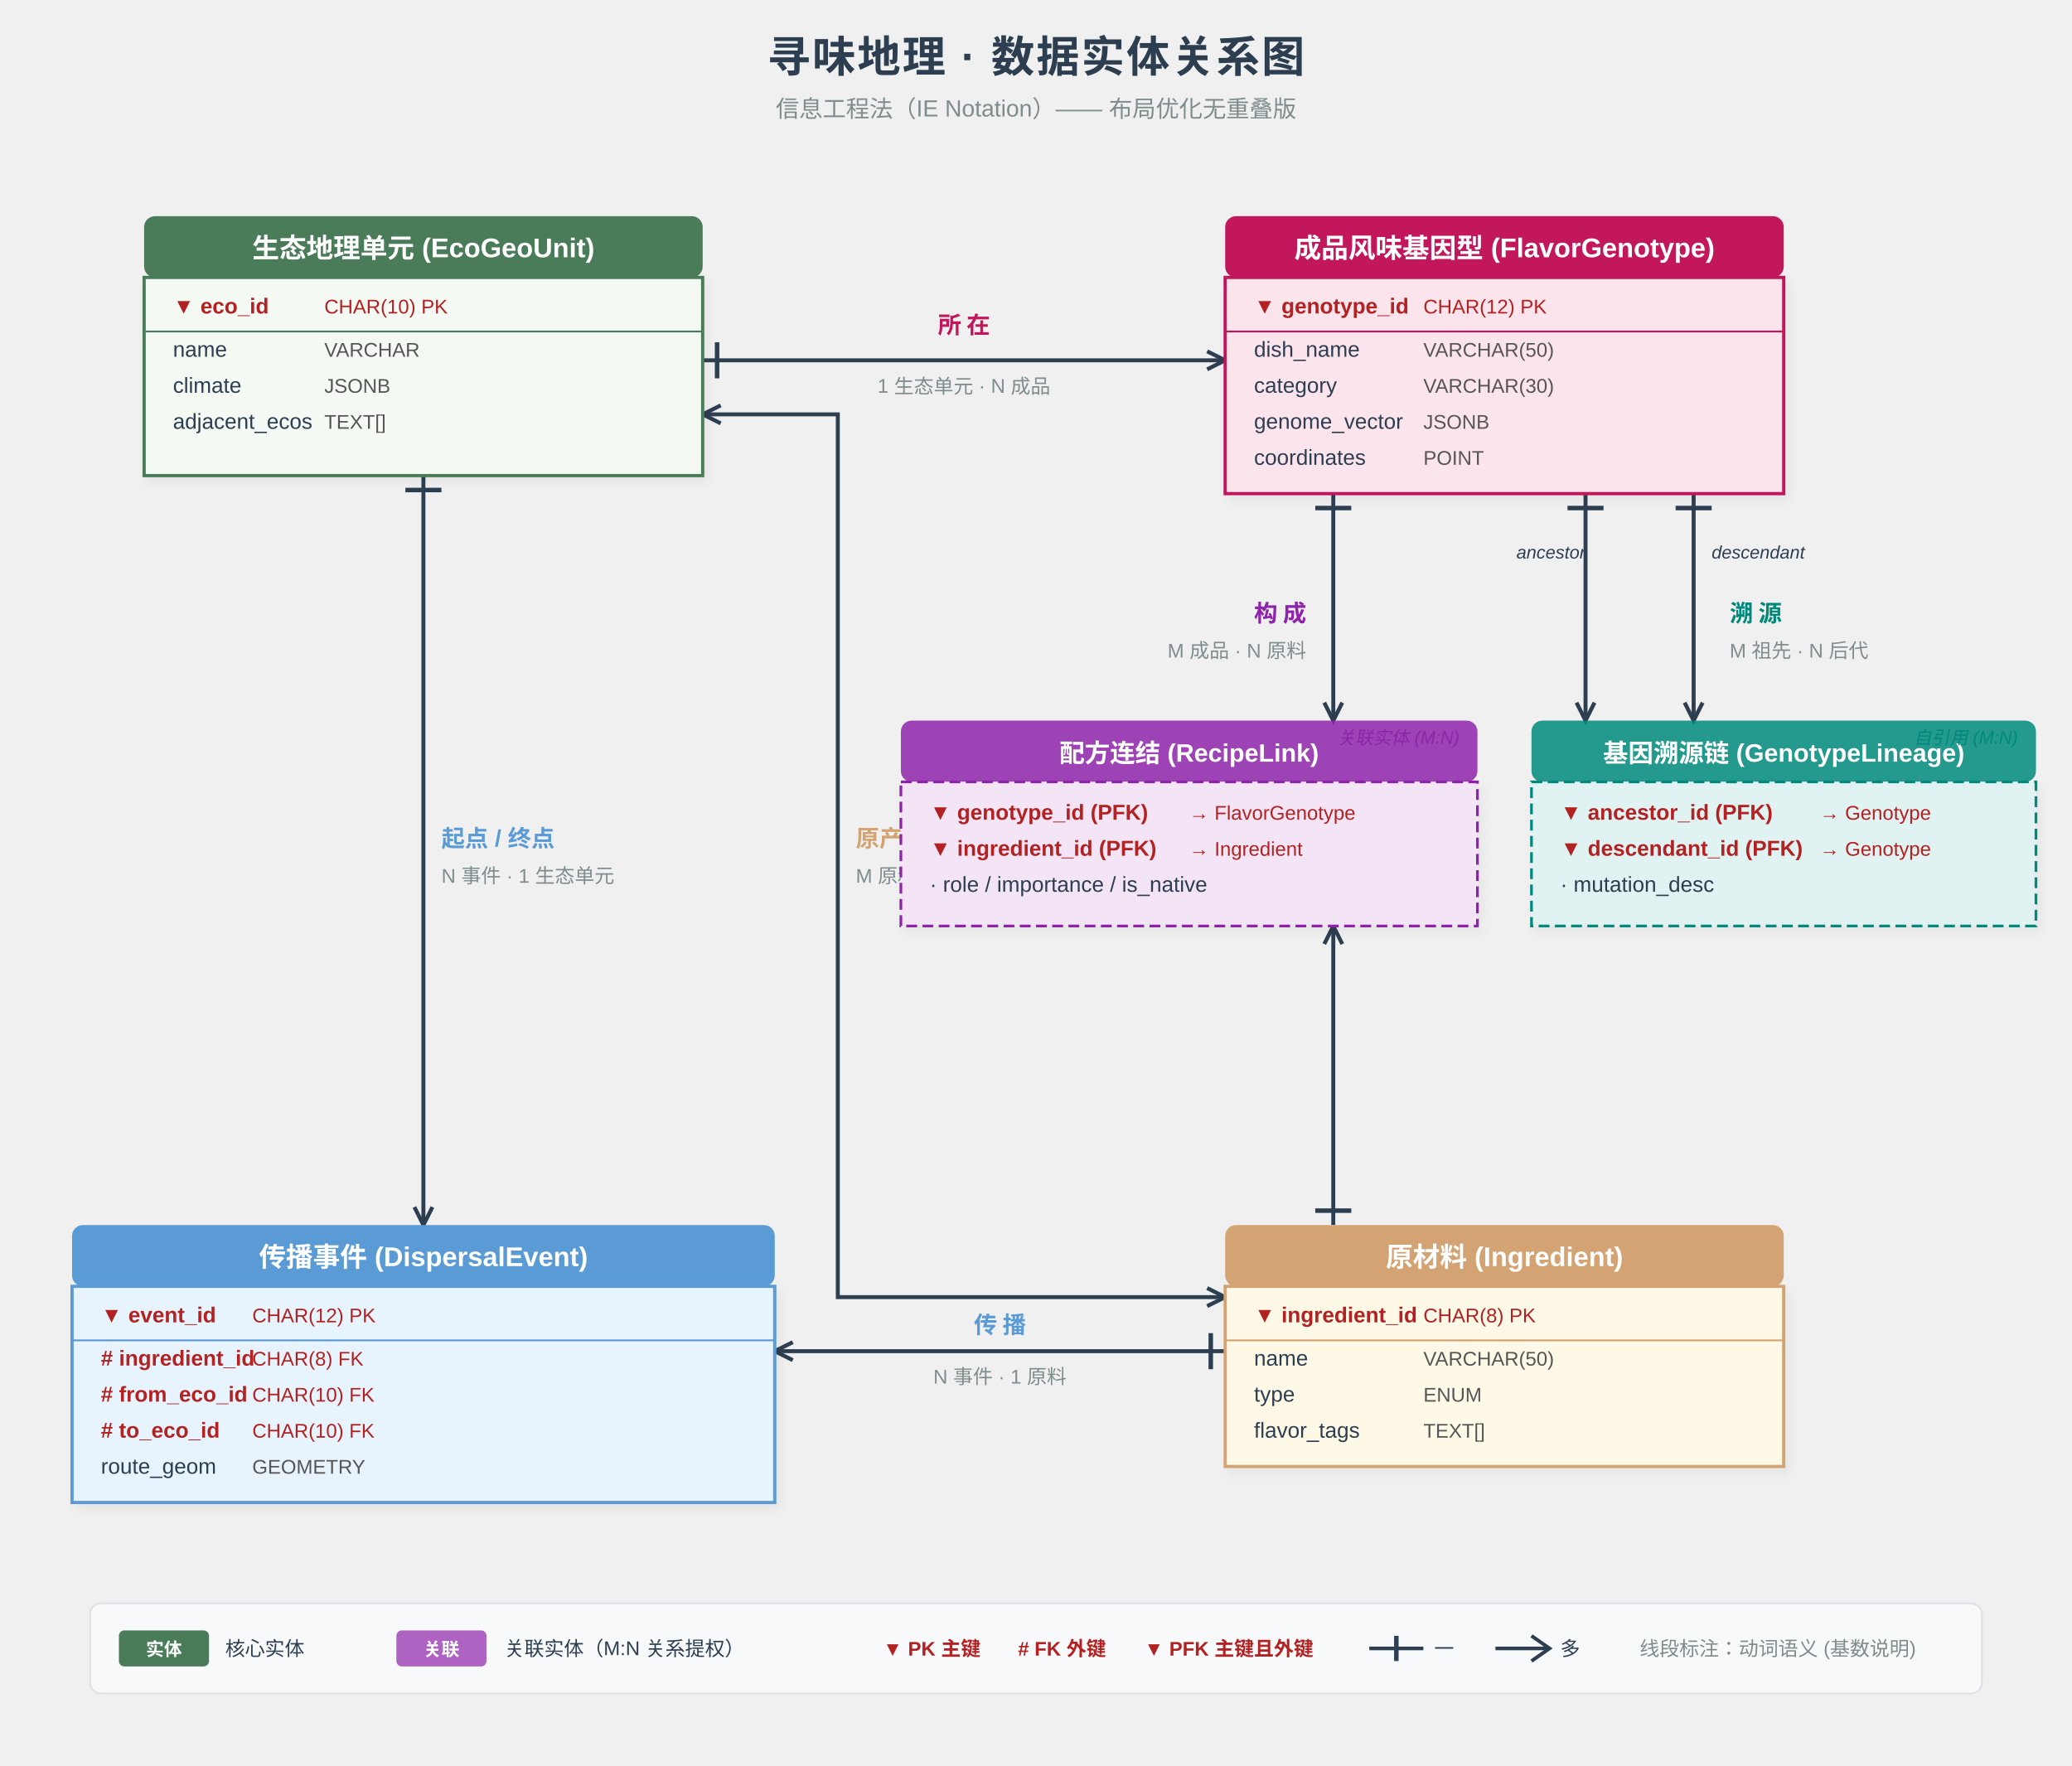
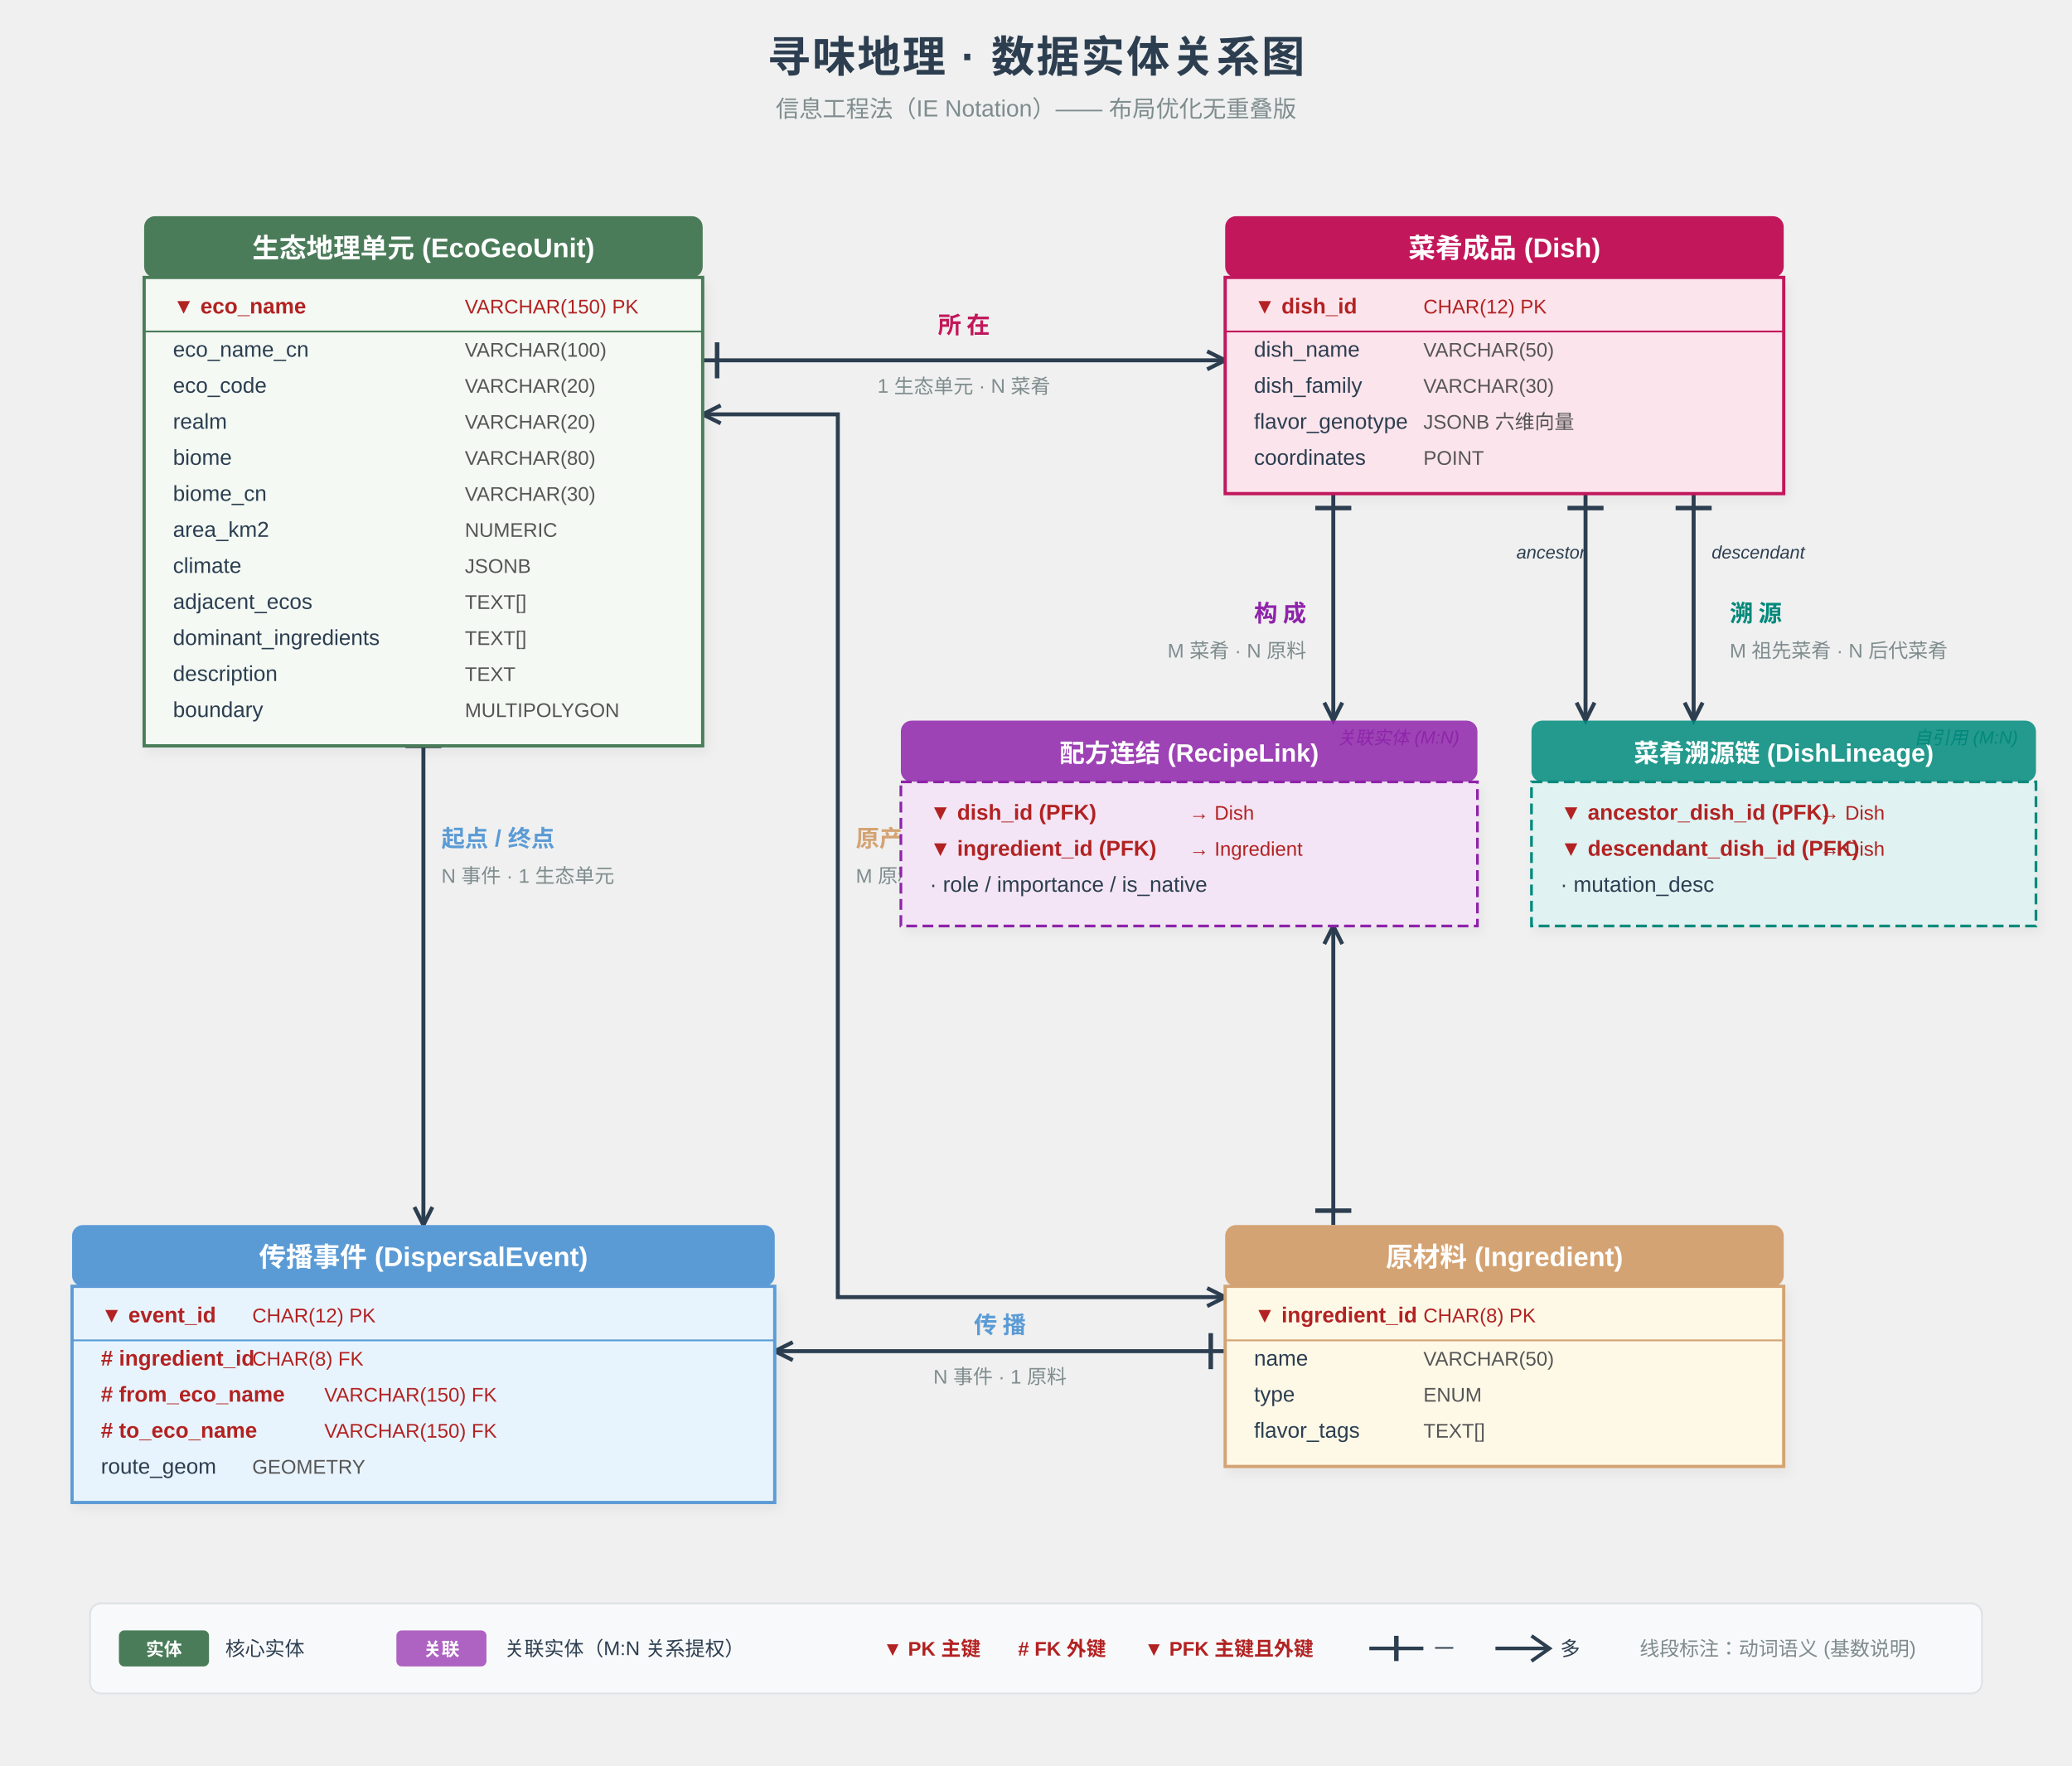
<svg xmlns="http://www.w3.org/2000/svg" viewBox="0 0 1150 980" style="background-color: #fafaf8; font-family: 'Helvetica Neue', Arial, 'Microsoft YaHei', sans-serif;">
  <defs>
    <filter id="shadow" x="-5%" y="-5%" width="115%" height="115%">
      <feDropShadow dx="2" dy="3" stdDeviation="3" flood-color="#000" flood-opacity="0.05" />
    </filter>
  </defs>
  <text x="575" y="40" text-anchor="middle" font-size="24" font-weight="bold" fill="#2c3e50" letter-spacing="1">寻味地理 · 数据实体关系图</text>
  <text x="575" y="65" text-anchor="middle" font-size="13" fill="#7f8c8d">信息工程法（IE Notation）—— 布局优化无重叠版</text>
  <line x1="390" y1="200" x2="680" y2="200" stroke="#2c3e50" stroke-width="2.2" />
  <line x1="398" y1="190" x2="398" y2="210" stroke="#2c3e50" stroke-width="2.5" />
  <path d="M 670 195 L 680 200 L 670 205" fill="none" stroke="#2c3e50" stroke-width="2.2" />
  <text x="535" y="185" text-anchor="middle" font-size="13" fill="#c2185b" font-weight="bold">所 在</text>
-   <text x="535" y="218" text-anchor="middle" font-size="11" fill="#7f8c8d">1 生态单元 · N 成品</text>
-   <line x1="235" y1="680" x2="235" y2="264" stroke="#2c3e50" stroke-width="2.2" />
-   <line x1="225" y1="272" x2="245" y2="272" stroke="#2c3e50" stroke-width="2.5" />
+   <text x="535" y="218" text-anchor="middle" font-size="11" fill="#7f8c8d">1 生态单元 · N 菜肴</text>
+   <line x1="235" y1="680" x2="235" y2="414" stroke="#2c3e50" stroke-width="2.2" />
+   <line x1="225" y1="414" x2="245" y2="414" stroke="#2c3e50" stroke-width="2.5" />
  <path d="M 230 670 L 235 680 L 240 670" fill="none" stroke="#2c3e50" stroke-width="2.2" />
  <text x="245" y="470" font-size="13" fill="#5b9bd5" font-weight="bold">起点 / 终点</text>
  <text x="245" y="490" font-size="11" fill="#7f8c8d">N 事件 · 1 生态单元</text>
  <line x1="430" y1="750" x2="680" y2="750" stroke="#2c3e50" stroke-width="2.2" />
  <line x1="672" y1="740" x2="672" y2="760" stroke="#2c3e50" stroke-width="2.5" />
  <path d="M 440 745 L 430 750 L 440 755" fill="none" stroke="#2c3e50" stroke-width="2.2" />
  <text x="555" y="740" text-anchor="middle" font-size="13" fill="#5b9bd5" font-weight="bold">传 播</text>
  <text x="555" y="768" text-anchor="middle" font-size="11" fill="#7f8c8d">N 事件 · 1 原料</text>
  <path d="M 680 720 L 465 720 L 465 230 L 390 230" fill="none" stroke="#2c3e50" stroke-width="2.2" />
  <path d="M 670 715 L 680 720 L 670 725" fill="none" stroke="#2c3e50" stroke-width="2.2" />
  <path d="M 400 225 L 390 230 L 400 235" fill="none" stroke="#2c3e50" stroke-width="2.2" />
  <text x="475" y="470" font-size="13" fill="#d4a373" font-weight="bold">原产于</text>
  <text x="475" y="490" font-size="11" fill="#7f8c8d">M 原料 · N 生态单元</text>
  <line x1="740" y1="274" x2="740" y2="400" stroke="#2c3e50" stroke-width="2.2" />
  <line x1="740" y1="680" x2="740" y2="514" stroke="#2c3e50" stroke-width="2.2" />
  <line x1="730" y1="282" x2="750" y2="282" stroke="#2c3e50" stroke-width="2.5" />
  <path d="M 735 390 L 740 400 L 745 390" fill="none" stroke="#2c3e50" stroke-width="2.2" />
  <line x1="730" y1="672" x2="750" y2="672" stroke="#2c3e50" stroke-width="2.5" />
  <path d="M 735 524 L 740 514 L 745 524" fill="none" stroke="#2c3e50" stroke-width="2.2" />
  <text x="725" y="345" text-anchor="end" font-size="13" fill="#8e24aa" font-weight="bold">构 成</text>
-   <text x="725" y="365" text-anchor="end" font-size="11" fill="#7f8c8d">M 成品 · N 原料</text>
+   <text x="725" y="365" text-anchor="end" font-size="11" fill="#7f8c8d">M 菜肴 · N 原料</text>
  <line x1="880" y1="274" x2="880" y2="400" stroke="#2c3e50" stroke-width="2.2" />
  <line x1="940" y1="274" x2="940" y2="400" stroke="#2c3e50" stroke-width="2.2" />
  <line x1="870" y1="282" x2="890" y2="282" stroke="#2c3e50" stroke-width="2.5" />
  <path d="M 875 390 L 880 400 L 885 390" fill="none" stroke="#2c3e50" stroke-width="2.2" />
  <line x1="930" y1="282" x2="950" y2="282" stroke="#2c3e50" stroke-width="2.5" />
  <path d="M 935 390 L 940 400 L 945 390" fill="none" stroke="#2c3e50" stroke-width="2.2" />
  <text x="960" y="345" font-size="13" fill="#00897b" font-weight="bold">溯 源</text>
-   <text x="960" y="365" font-size="11" fill="#7f8c8d">M 祖先 · N 后代</text>
+   <text x="960" y="365" font-size="11" fill="#7f8c8d">M 祖先菜肴 · N 后代菜肴</text>
  <text x="880" y="310" text-anchor="end" font-size="10" fill="#2c3e50" font-style="italic">ancestor</text>
  <text x="950" y="310" text-anchor="start" font-size="10" fill="#2c3e50" font-style="italic">descendant</text>
  <g transform="translate(80, 120)">
    <rect x="0" y="0" width="310" height="34" rx="6" fill="#4a7c59" />
    <text x="155" y="23" text-anchor="middle" font-size="15" font-weight="bold" fill="#fff">生态地理单元 (EcoGeoUnit)</text>
-     <rect x="0" y="34" width="310" height="110" fill="#f4f9f4" stroke="#4a7c59" stroke-width="1.8" filter="url(#shadow)" />
+     <rect x="0" y="34" width="310" height="260" fill="#f4f9f4" stroke="#4a7c59" stroke-width="1.8" filter="url(#shadow)" />
    <line x1="0" y1="64" x2="310" y2="64" stroke="#4a7c59" stroke-width="1" />
-     <text x="16" y="54" font-size="12" font-weight="bold" fill="#b22222">▼ eco_id</text>
-     <text x="100" y="54" font-size="11" fill="#b22222">CHAR(10) PK</text>
-     <text x="16" y="78" font-size="12" fill="#2c3e50">name</text>
-     <text x="100" y="78" font-size="11" fill="#555">VARCHAR</text>
-     <text x="16" y="98" font-size="12" fill="#2c3e50">climate</text>
-     <text x="100" y="98" font-size="11" fill="#555">JSONB</text>
-     <text x="16" y="118" font-size="12" fill="#2c3e50">adjacent_ecos</text>
-     <text x="100" y="118" font-size="11" fill="#555">TEXT[]</text>
+     <text x="16" y="54" font-size="12" font-weight="bold" fill="#b22222">▼ eco_name</text>
+     <text x="178" y="54" font-size="11" fill="#b22222">VARCHAR(150) PK</text>
+     <text x="16" y="78" font-size="12" fill="#2c3e50">eco_name_cn</text>
+     <text x="178" y="78" font-size="11" fill="#555">VARCHAR(100)</text>
+     <text x="16" y="98" font-size="12" fill="#2c3e50">eco_code</text>
+     <text x="178" y="98" font-size="11" fill="#555">VARCHAR(20)</text>
+     <text x="16" y="118" font-size="12" fill="#2c3e50">realm</text>
+     <text x="178" y="118" font-size="11" fill="#555">VARCHAR(20)</text>
+     <text x="16" y="138" font-size="12" fill="#2c3e50">biome</text>
+     <text x="178" y="138" font-size="11" fill="#555">VARCHAR(80)</text>
+     <text x="16" y="158" font-size="12" fill="#2c3e50">biome_cn</text>
+     <text x="178" y="158" font-size="11" fill="#555">VARCHAR(30)</text>
+     <text x="16" y="178" font-size="12" fill="#2c3e50">area_km2</text>
+     <text x="178" y="178" font-size="11" fill="#555">NUMERIC</text>
+     <text x="16" y="198" font-size="12" fill="#2c3e50">climate</text>
+     <text x="178" y="198" font-size="11" fill="#555">JSONB</text>
+     <text x="16" y="218" font-size="12" fill="#2c3e50">adjacent_ecos</text>
+     <text x="178" y="218" font-size="11" fill="#555">TEXT[]</text>
+     <text x="16" y="238" font-size="12" fill="#2c3e50">dominant_ingredients</text>
+     <text x="178" y="238" font-size="11" fill="#555">TEXT[]</text>
+     <text x="16" y="258" font-size="12" fill="#2c3e50">description</text>
+     <text x="178" y="258" font-size="11" fill="#555">TEXT</text>
+     <text x="16" y="278" font-size="12" fill="#2c3e50">boundary</text>
+     <text x="178" y="278" font-size="11" fill="#555">MULTIPOLYGON</text>
  </g>
  <g transform="translate(40, 680)">
    <rect x="0" y="0" width="390" height="34" rx="6" fill="#5b9bd5" />
    <text x="195" y="23" text-anchor="middle" font-size="15" font-weight="bold" fill="#fff">传播事件 (DispersalEvent)</text>
    <rect x="0" y="34" width="390" height="120" fill="#e8f4fd" stroke="#5b9bd5" stroke-width="1.8" filter="url(#shadow)" />
    <line x1="0" y1="64" x2="390" y2="64" stroke="#5b9bd5" stroke-width="1" />
    <text x="16" y="54" font-size="12" font-weight="bold" fill="#b22222">▼ event_id</text>
    <text x="100" y="54" font-size="11" fill="#b22222">CHAR(12) PK</text>
    <text x="16" y="78" font-size="12" font-weight="bold" fill="#b22222"># ingredient_id</text>
    <text x="100" y="78" font-size="11" fill="#b22222">CHAR(8) FK</text>
-     <text x="16" y="98" font-size="12" font-weight="bold" fill="#b22222"># from_eco_id</text>
-     <text x="100" y="98" font-size="11" fill="#b22222">CHAR(10) FK</text>
-     <text x="16" y="118" font-size="12" font-weight="bold" fill="#b22222"># to_eco_id</text>
-     <text x="100" y="118" font-size="11" fill="#b22222">CHAR(10) FK</text>
+     <text x="16" y="98" font-size="12" font-weight="bold" fill="#b22222"># from_eco_name</text>
+     <text x="140" y="98" font-size="11" fill="#b22222">VARCHAR(150) FK</text>
+     <text x="16" y="118" font-size="12" font-weight="bold" fill="#b22222"># to_eco_name</text>
+     <text x="140" y="118" font-size="11" fill="#b22222">VARCHAR(150) FK</text>
    <text x="16" y="138" font-size="12" fill="#2c3e50">route_geom</text>
    <text x="100" y="138" font-size="11" fill="#555">GEOMETRY</text>
  </g>
  <g transform="translate(680, 120)">
    <rect x="0" y="0" width="310" height="34" rx="6" fill="#c2185b" />
-     <text x="155" y="23" text-anchor="middle" font-size="15" font-weight="bold" fill="#fff">成品风味基因型 (FlavorGenotype)</text>
+     <text x="155" y="23" text-anchor="middle" font-size="15" font-weight="bold" fill="#fff">菜肴成品 (Dish)</text>
    <rect x="0" y="34" width="310" height="120" fill="#fce4ec" stroke="#c2185b" stroke-width="1.8" filter="url(#shadow)" />
    <line x1="0" y1="64" x2="310" y2="64" stroke="#c2185b" stroke-width="1" />
-     <text x="16" y="54" font-size="12" font-weight="bold" fill="#b22222">▼ genotype_id</text>
+     <text x="16" y="54" font-size="12" font-weight="bold" fill="#b22222">▼ dish_id</text>
    <text x="110" y="54" font-size="11" fill="#b22222">CHAR(12) PK</text>
    <text x="16" y="78" font-size="12" fill="#2c3e50">dish_name</text>
    <text x="110" y="78" font-size="11" fill="#555">VARCHAR(50)</text>
-     <text x="16" y="98" font-size="12" fill="#2c3e50">category</text>
+     <text x="16" y="98" font-size="12" fill="#2c3e50">dish_family</text>
    <text x="110" y="98" font-size="11" fill="#555">VARCHAR(30)</text>
-     <text x="16" y="118" font-size="12" fill="#2c3e50">genome_vector</text>
-     <text x="110" y="118" font-size="11" fill="#555">JSONB</text>
+     <text x="16" y="118" font-size="12" fill="#2c3e50">flavor_genotype</text>
+     <text x="110" y="118" font-size="11" fill="#555">JSONB 六维向量</text>
    <text x="16" y="138" font-size="12" fill="#2c3e50">coordinates</text>
    <text x="110" y="138" font-size="11" fill="#555">POINT</text>
  </g>
  <g transform="translate(500, 400)">
    <rect x="0" y="0" width="320" height="34" rx="6" fill="#8e24aa" opacity="0.85" />
    <text x="160" y="23" text-anchor="middle" font-size="14" font-weight="bold" fill="#fff">配方连结 (RecipeLink)</text>
    <text x="310" y="13" font-size="10" text-anchor="end" fill="#8e24aa" font-style="italic">关联实体 (M:N)</text>
    <rect x="0" y="34" width="320" height="80" fill="#f3e5f5" stroke="#8e24aa" stroke-width="1.5" stroke-dasharray="6,3" filter="url(#shadow)" />
-     <text x="16" y="55" font-size="12" font-weight="bold" fill="#b22222">▼ genotype_id (PFK)</text>
-     <text x="160" y="55" font-size="11" fill="#b22222">→ FlavorGenotype</text>
+     <text x="16" y="55" font-size="12" font-weight="bold" fill="#b22222">▼ dish_id (PFK)</text>
+     <text x="160" y="55" font-size="11" fill="#b22222">→ Dish</text>
    <text x="16" y="75" font-size="12" font-weight="bold" fill="#b22222">▼ ingredient_id (PFK)</text>
    <text x="160" y="75" font-size="11" fill="#b22222">→ Ingredient</text>
    <text x="16" y="95" font-size="12" fill="#2c3e50">· role / importance / is_native</text>
  </g>
  <g transform="translate(850, 400)">
    <rect x="0" y="0" width="280" height="34" rx="6" fill="#00897b" opacity="0.85" />
-     <text x="140" y="23" text-anchor="middle" font-size="14" font-weight="bold" fill="#fff">基因溯源链 (GenotypeLineage)</text>
+     <text x="140" y="23" text-anchor="middle" font-size="14" font-weight="bold" fill="#fff">菜肴溯源链 (DishLineage)</text>
    <text x="270" y="13" font-size="10" text-anchor="end" fill="#00897b" font-style="italic">自引用 (M:N)</text>
    <rect x="0" y="34" width="280" height="80" fill="#e0f2f1" stroke="#00897b" stroke-width="1.5" stroke-dasharray="6,3" filter="url(#shadow)" />
-     <text x="16" y="55" font-size="12" font-weight="bold" fill="#b22222">▼ ancestor_id (PFK)</text>
-     <text x="160" y="55" font-size="11" fill="#b22222">→ Genotype</text>
-     <text x="16" y="75" font-size="12" font-weight="bold" fill="#b22222">▼ descendant_id (PFK)</text>
-     <text x="160" y="75" font-size="11" fill="#b22222">→ Genotype</text>
+     <text x="16" y="55" font-size="12" font-weight="bold" fill="#b22222">▼ ancestor_dish_id (PFK)</text>
+     <text x="160" y="55" font-size="11" fill="#b22222">→ Dish</text>
+     <text x="16" y="75" font-size="12" font-weight="bold" fill="#b22222">▼ descendant_dish_id (PFK)</text>
+     <text x="160" y="75" font-size="11" fill="#b22222">→ Dish</text>
    <text x="16" y="95" font-size="12" fill="#2c3e50">· mutation_desc</text>
  </g>
  <g transform="translate(680, 680)">
    <rect x="0" y="0" width="310" height="34" rx="6" fill="#d4a373" />
    <text x="155" y="23" text-anchor="middle" font-size="15" font-weight="bold" fill="#fff">原材料 (Ingredient)</text>
    <rect x="0" y="34" width="310" height="100" fill="#fef9e7" stroke="#d4a373" stroke-width="1.8" filter="url(#shadow)" />
    <line x1="0" y1="64" x2="310" y2="64" stroke="#d4a373" stroke-width="1" />
    <text x="16" y="54" font-size="12" font-weight="bold" fill="#b22222">▼ ingredient_id</text>
    <text x="110" y="54" font-size="11" fill="#b22222">CHAR(8) PK</text>
    <text x="16" y="78" font-size="12" fill="#2c3e50">name</text>
    <text x="110" y="78" font-size="11" fill="#555">VARCHAR(50)</text>
    <text x="16" y="98" font-size="12" fill="#2c3e50">type</text>
    <text x="110" y="98" font-size="11" fill="#555">ENUM</text>
    <text x="16" y="118" font-size="12" fill="#2c3e50">flavor_tags</text>
    <text x="110" y="118" font-size="11" fill="#555">TEXT[]</text>
  </g>
  <g transform="translate(50, 890)">
    <rect x="0" y="0" width="1050" height="50" rx="6" fill="#f8f9fa" stroke="#dee2e6" stroke-width="1" />
    <rect x="16" y="15" width="50" height="20" rx="3" fill="#4a7c59" />
    <text x="41" y="29" text-anchor="middle" font-size="10" fill="#fff" font-weight="bold">实体</text>
    <text x="75" y="29" font-size="11" fill="#2c3e50">核心实体</text>
    <rect x="170" y="15" width="50" height="20" rx="3" fill="#8e24aa" opacity="0.7" />
    <text x="195" y="29" text-anchor="middle" font-size="10" fill="#fff" font-weight="bold">关联</text>
    <text x="230" y="29" font-size="11" fill="#2c3e50">关联实体（M:N 关系提权）</text>
    <text x="440" y="29" font-size="11" fill="#b22222" font-weight="bold">▼ PK 主键</text>
    <text x="515" y="29" font-size="11" fill="#b22222" font-weight="bold"># FK 外键</text>
    <text x="585" y="29" font-size="11" fill="#b22222" font-weight="bold">▼ PFK 主键且外键</text>
    <line x1="710" y1="25" x2="740" y2="25" stroke="#2c3e50" stroke-width="2" />
    <line x1="725" y1="18" x2="725" y2="32" stroke="#2c3e50" stroke-width="2.5" />
    <text x="746" y="29" font-size="11" fill="#2c3e50">一</text>
    <line x1="780" y1="25" x2="810" y2="25" stroke="#2c3e50" stroke-width="2" />
    <path d="M 800 18 L 810 25 L 800 32" fill="none" stroke="#2c3e50" stroke-width="2" />
    <text x="816" y="29" font-size="11" fill="#2c3e50">多</text>
    <text x="860" y="29" font-size="11" fill="#7f8c8d">线段标注：动词语义 (基数说明)</text>
  </g>
</svg>
